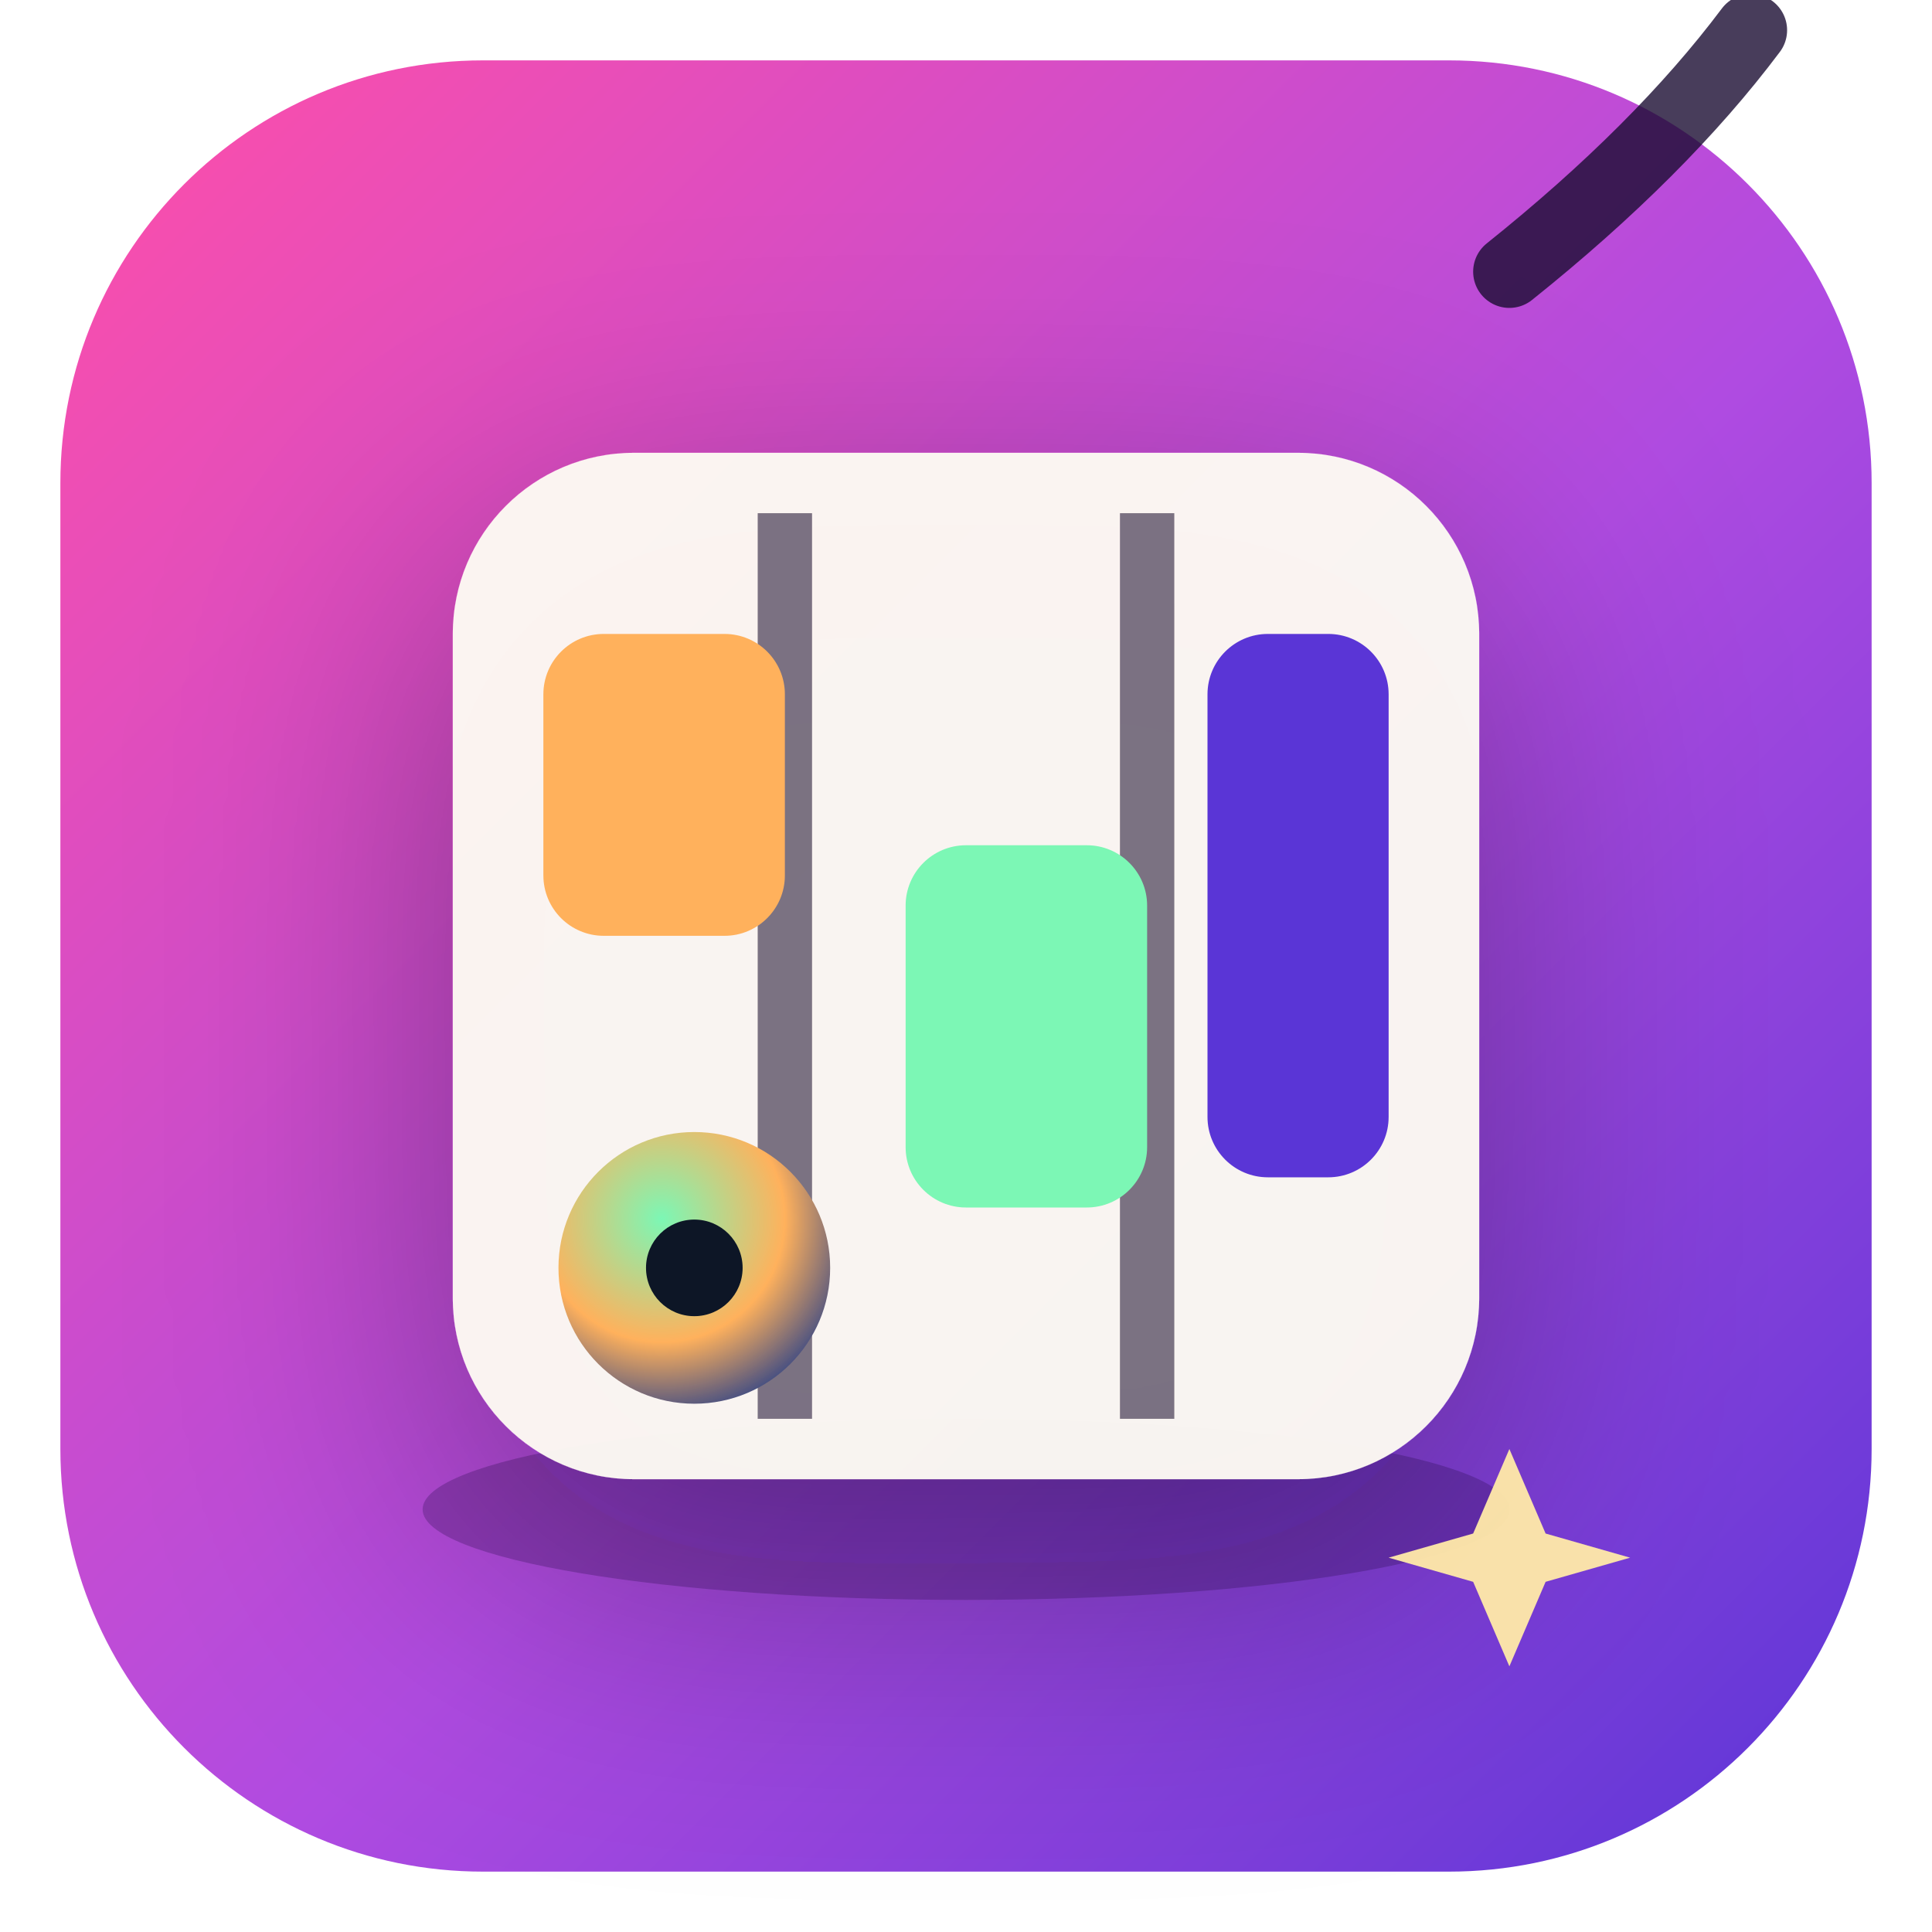
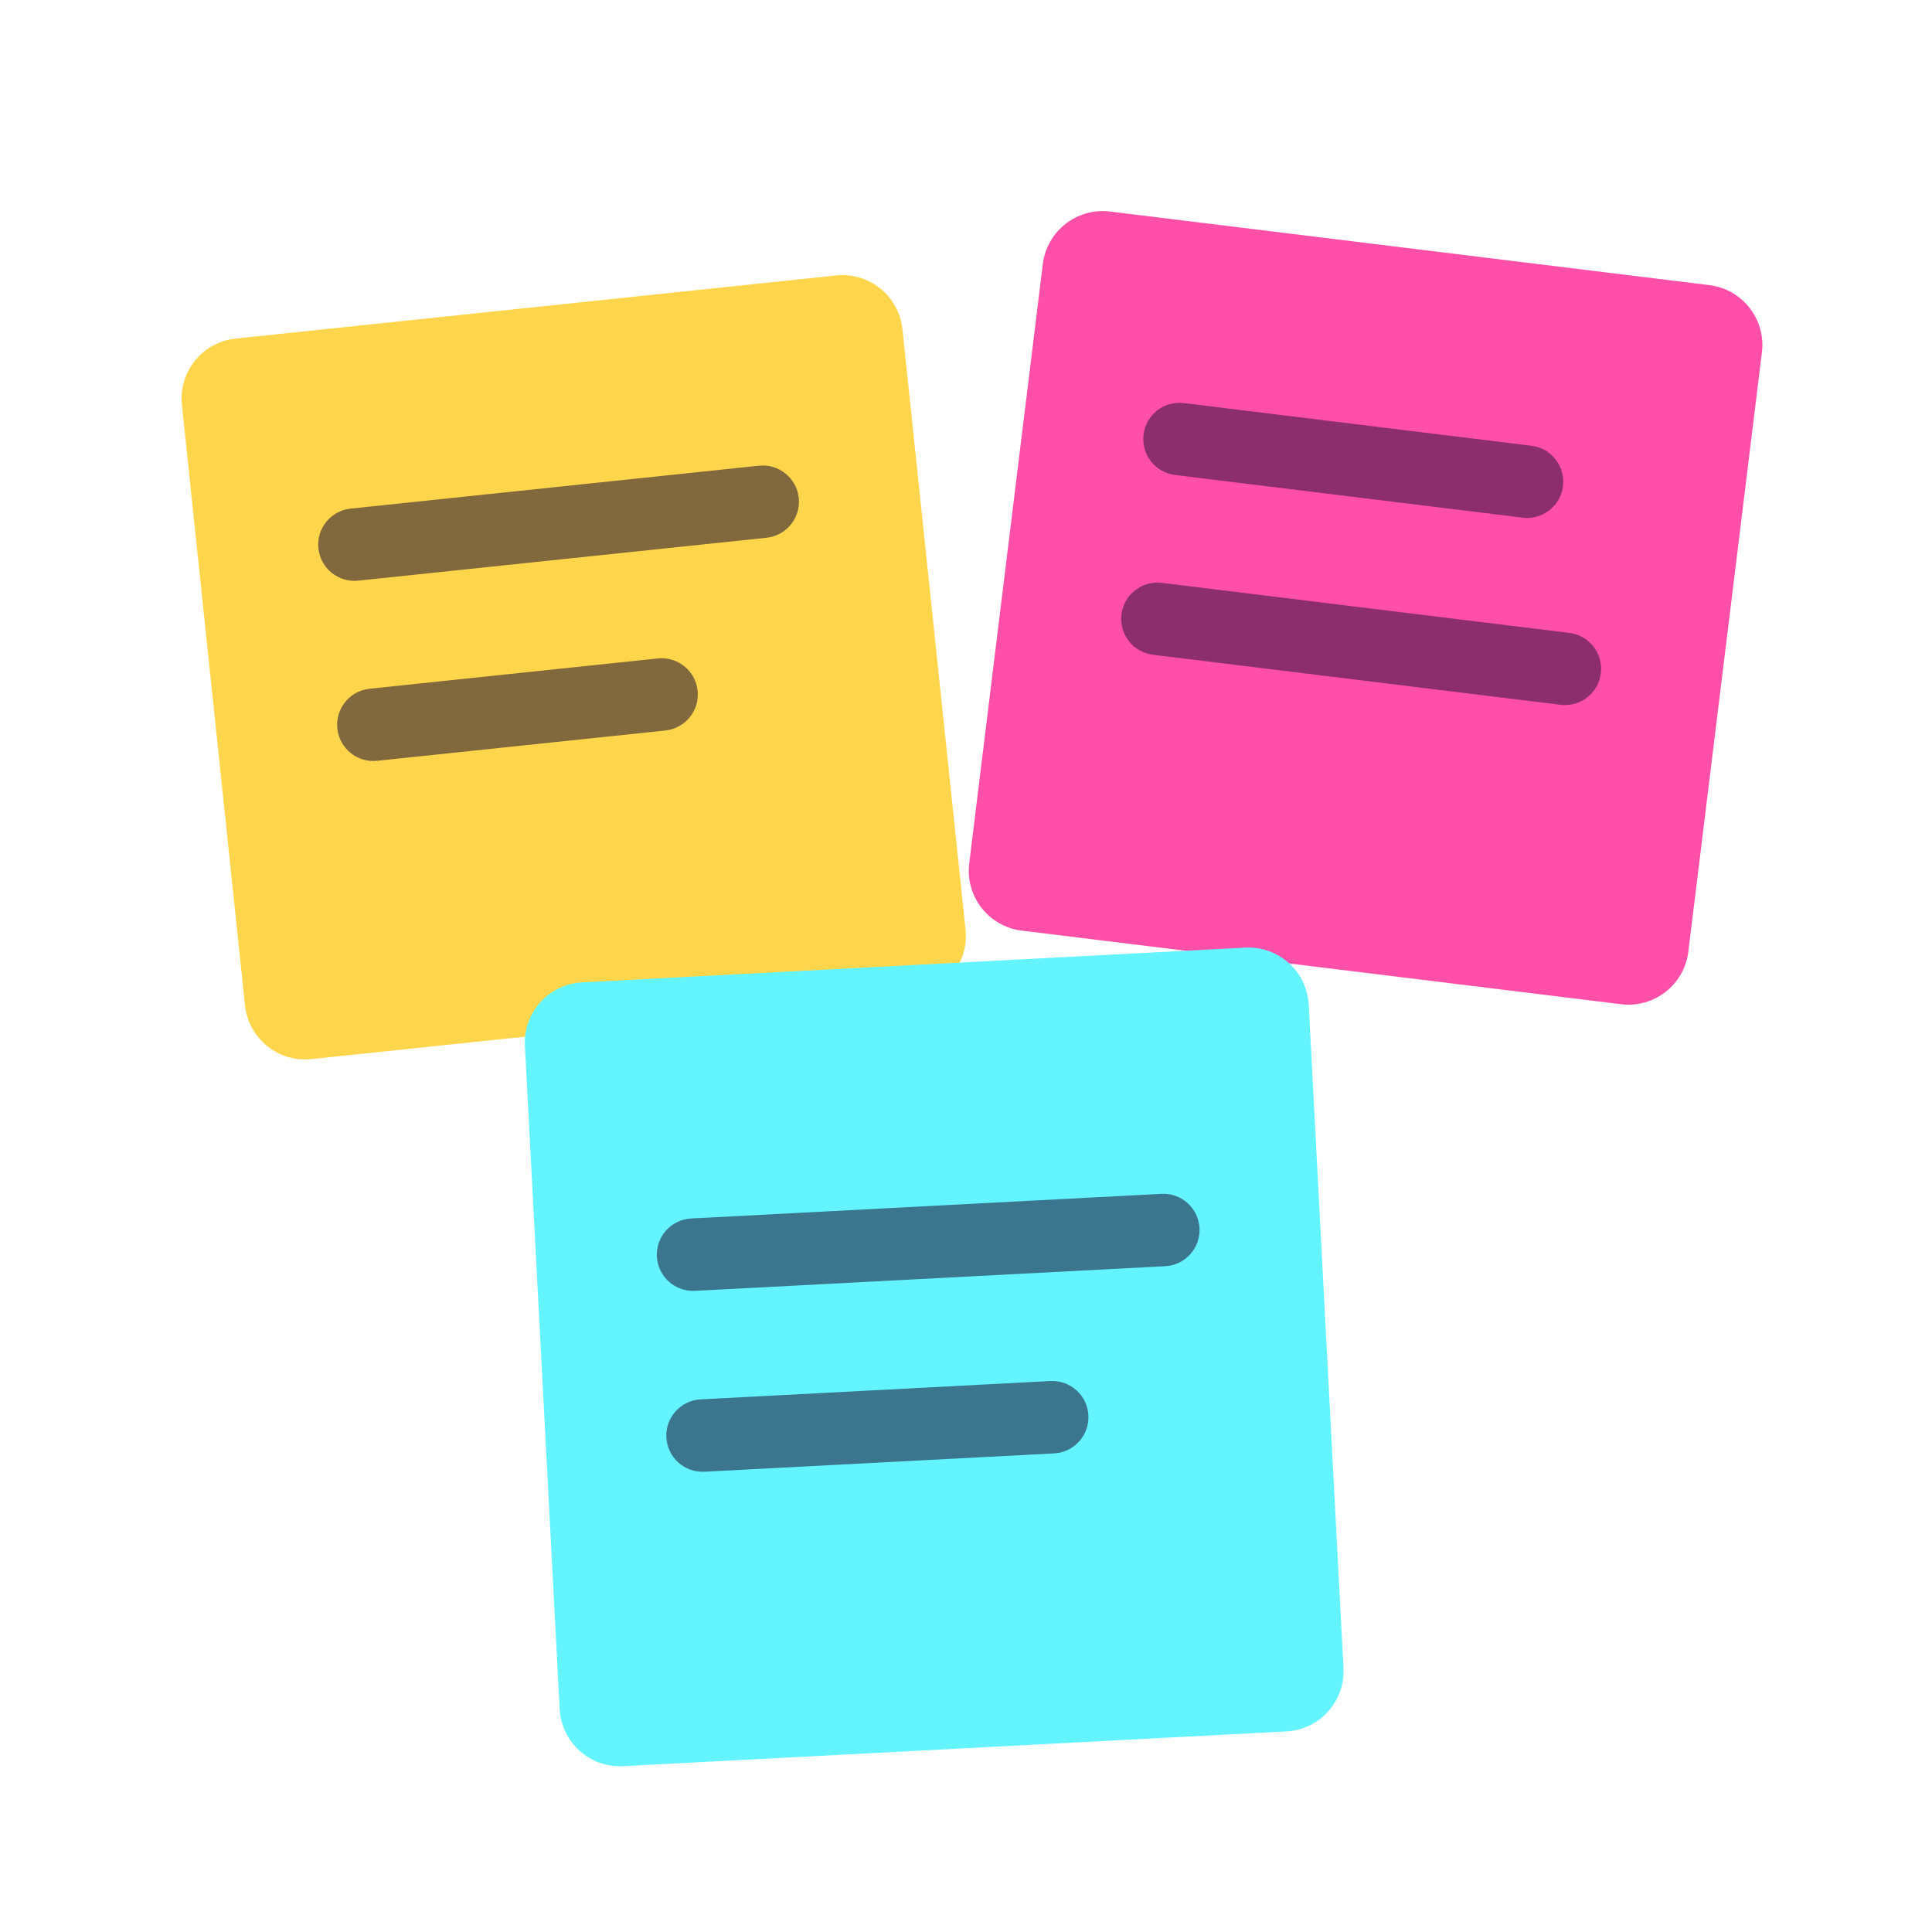
- <svg xmlns="http://www.w3.org/2000/svg" viewBox="0 0 64 64" role="img" aria-labelledby="title">
-   <defs>
-     <linearGradient id="bg" x1="0" y1="0" x2="1" y2="1">
-       <stop offset="0" stop-color="#ff4fa8" />
-       <stop offset="0.55" stop-color="#b04be1" />
-       <stop offset="1" stop-color="#5a35d6" />
-     </linearGradient>
-     <radialGradient id="iris" cx="38%" cy="32%" r="78%">
-       <stop offset="0" stop-color="#7cf7b5" />
-       <stop offset="0.58" stop-color="#ffb15c" />
-       <stop offset="1" stop-color="#1e3a8a" />
-     </radialGradient>
-   </defs>
-   <rect x="2" y="2" width="60" height="60" rx="14" fill="url(#bg)" />
-   <ellipse cx="32" cy="50" rx="18" ry="3" fill="#2a0b52" opacity="0.28" />
-   <g filter="drop-shadow(0 3px 5px rgba(9,4,22,.35))">
-     <rect x="15" y="15" width="34" height="34" rx="6" fill="#fdfaf2" opacity="0.96" />
-     <path d="M26 17v30M38 17v30" stroke="#130826" stroke-width="1.8" opacity="0.55" />
-     <rect x="18" y="21" width="8" height="10" rx="2" fill="#ffb15c" />
-     <rect x="30" y="28" width="8" height="12" rx="2" fill="#7cf7b5" />
-     <rect x="40" y="21" width="6" height="18" rx="2" fill="#5a35d6" />
-     <circle cx="23" cy="42" r="4.5" fill="url(#iris)" />
-     <circle cx="23" cy="42" r="1.6" fill="#091425" />
+ <svg xmlns="http://www.w3.org/2000/svg" viewBox="0 0 64 64" role="img" aria-label="Board">
+   <g transform="rotate(-6 20 22)">
+     <rect x="7" y="10" width="24" height="24" rx="2" fill="#ffd64b" />
+     <rect x="11" y="16" width="16" height="2.4" rx="1.2" fill="#1a0d32" opacity=".55" />
+     <rect x="11" y="22" width="12" height="2.4" rx="1.2" fill="#1a0d32" opacity=".55" />
  </g>
-   <path d="M50 9q5-4 8-8" fill="none" stroke="#1a0d32" stroke-width="2.4" stroke-linecap="round" opacity="0.8" />
-   <path d="M50 48l1.2 2.8 2.8.8-2.8.8L50 55.2l-1.2-2.8-2.8-.8 2.8-.8z" fill="#ffe9a8" opacity="0.95" />
+   <g transform="rotate(7 44 22)">
+     <rect x="33" y="8" width="24" height="24" rx="2" fill="#ff4fa8" />
+     <rect x="37" y="14" width="14" height="2.4" rx="1.2" fill="#1a0d32" opacity=".5" />
+     <rect x="37" y="20" width="16" height="2.4" rx="1.2" fill="#1a0d32" opacity=".5" />
+   </g>
+   <g transform="rotate(-3 30 46)">
+     <rect x="18" y="32" width="26" height="26" rx="2" fill="#64f4ff" />
+     <rect x="22" y="40" width="18" height="2.4" rx="1.2" fill="#1a0d32" opacity=".55" />
+     <rect x="22" y="46" width="14" height="2.4" rx="1.2" fill="#1a0d32" opacity=".55" />
+   </g>
</svg>
